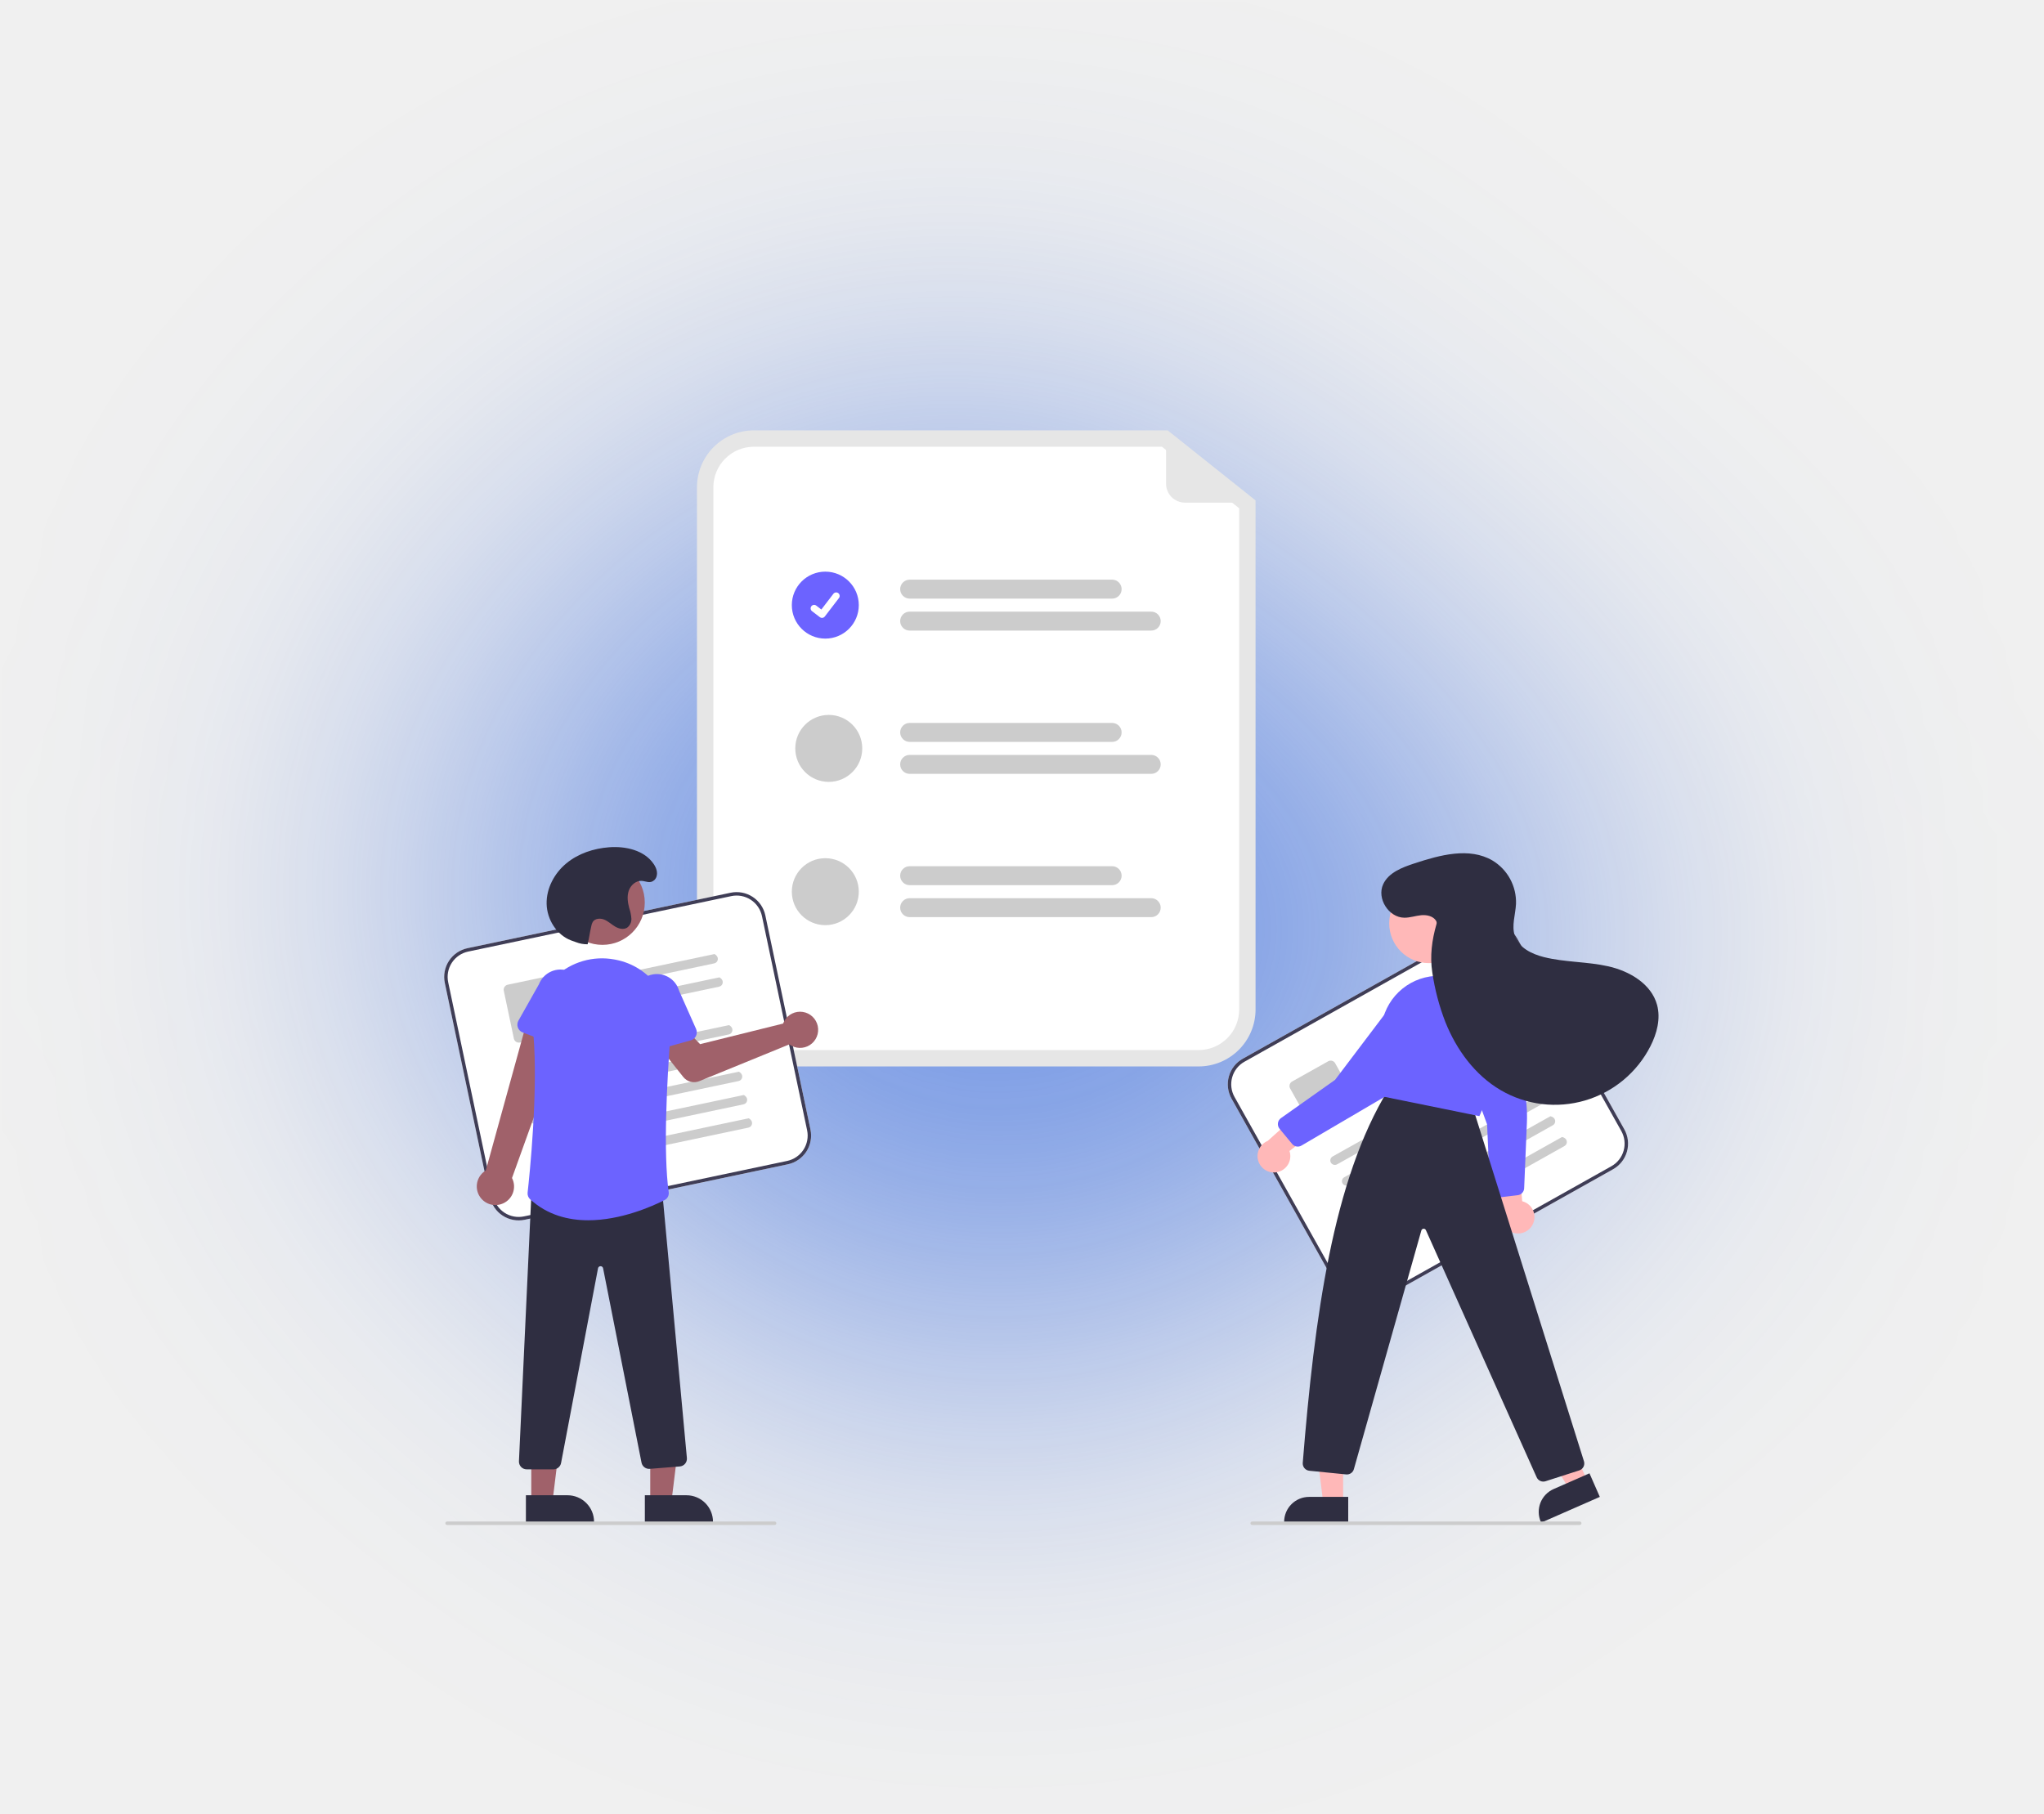
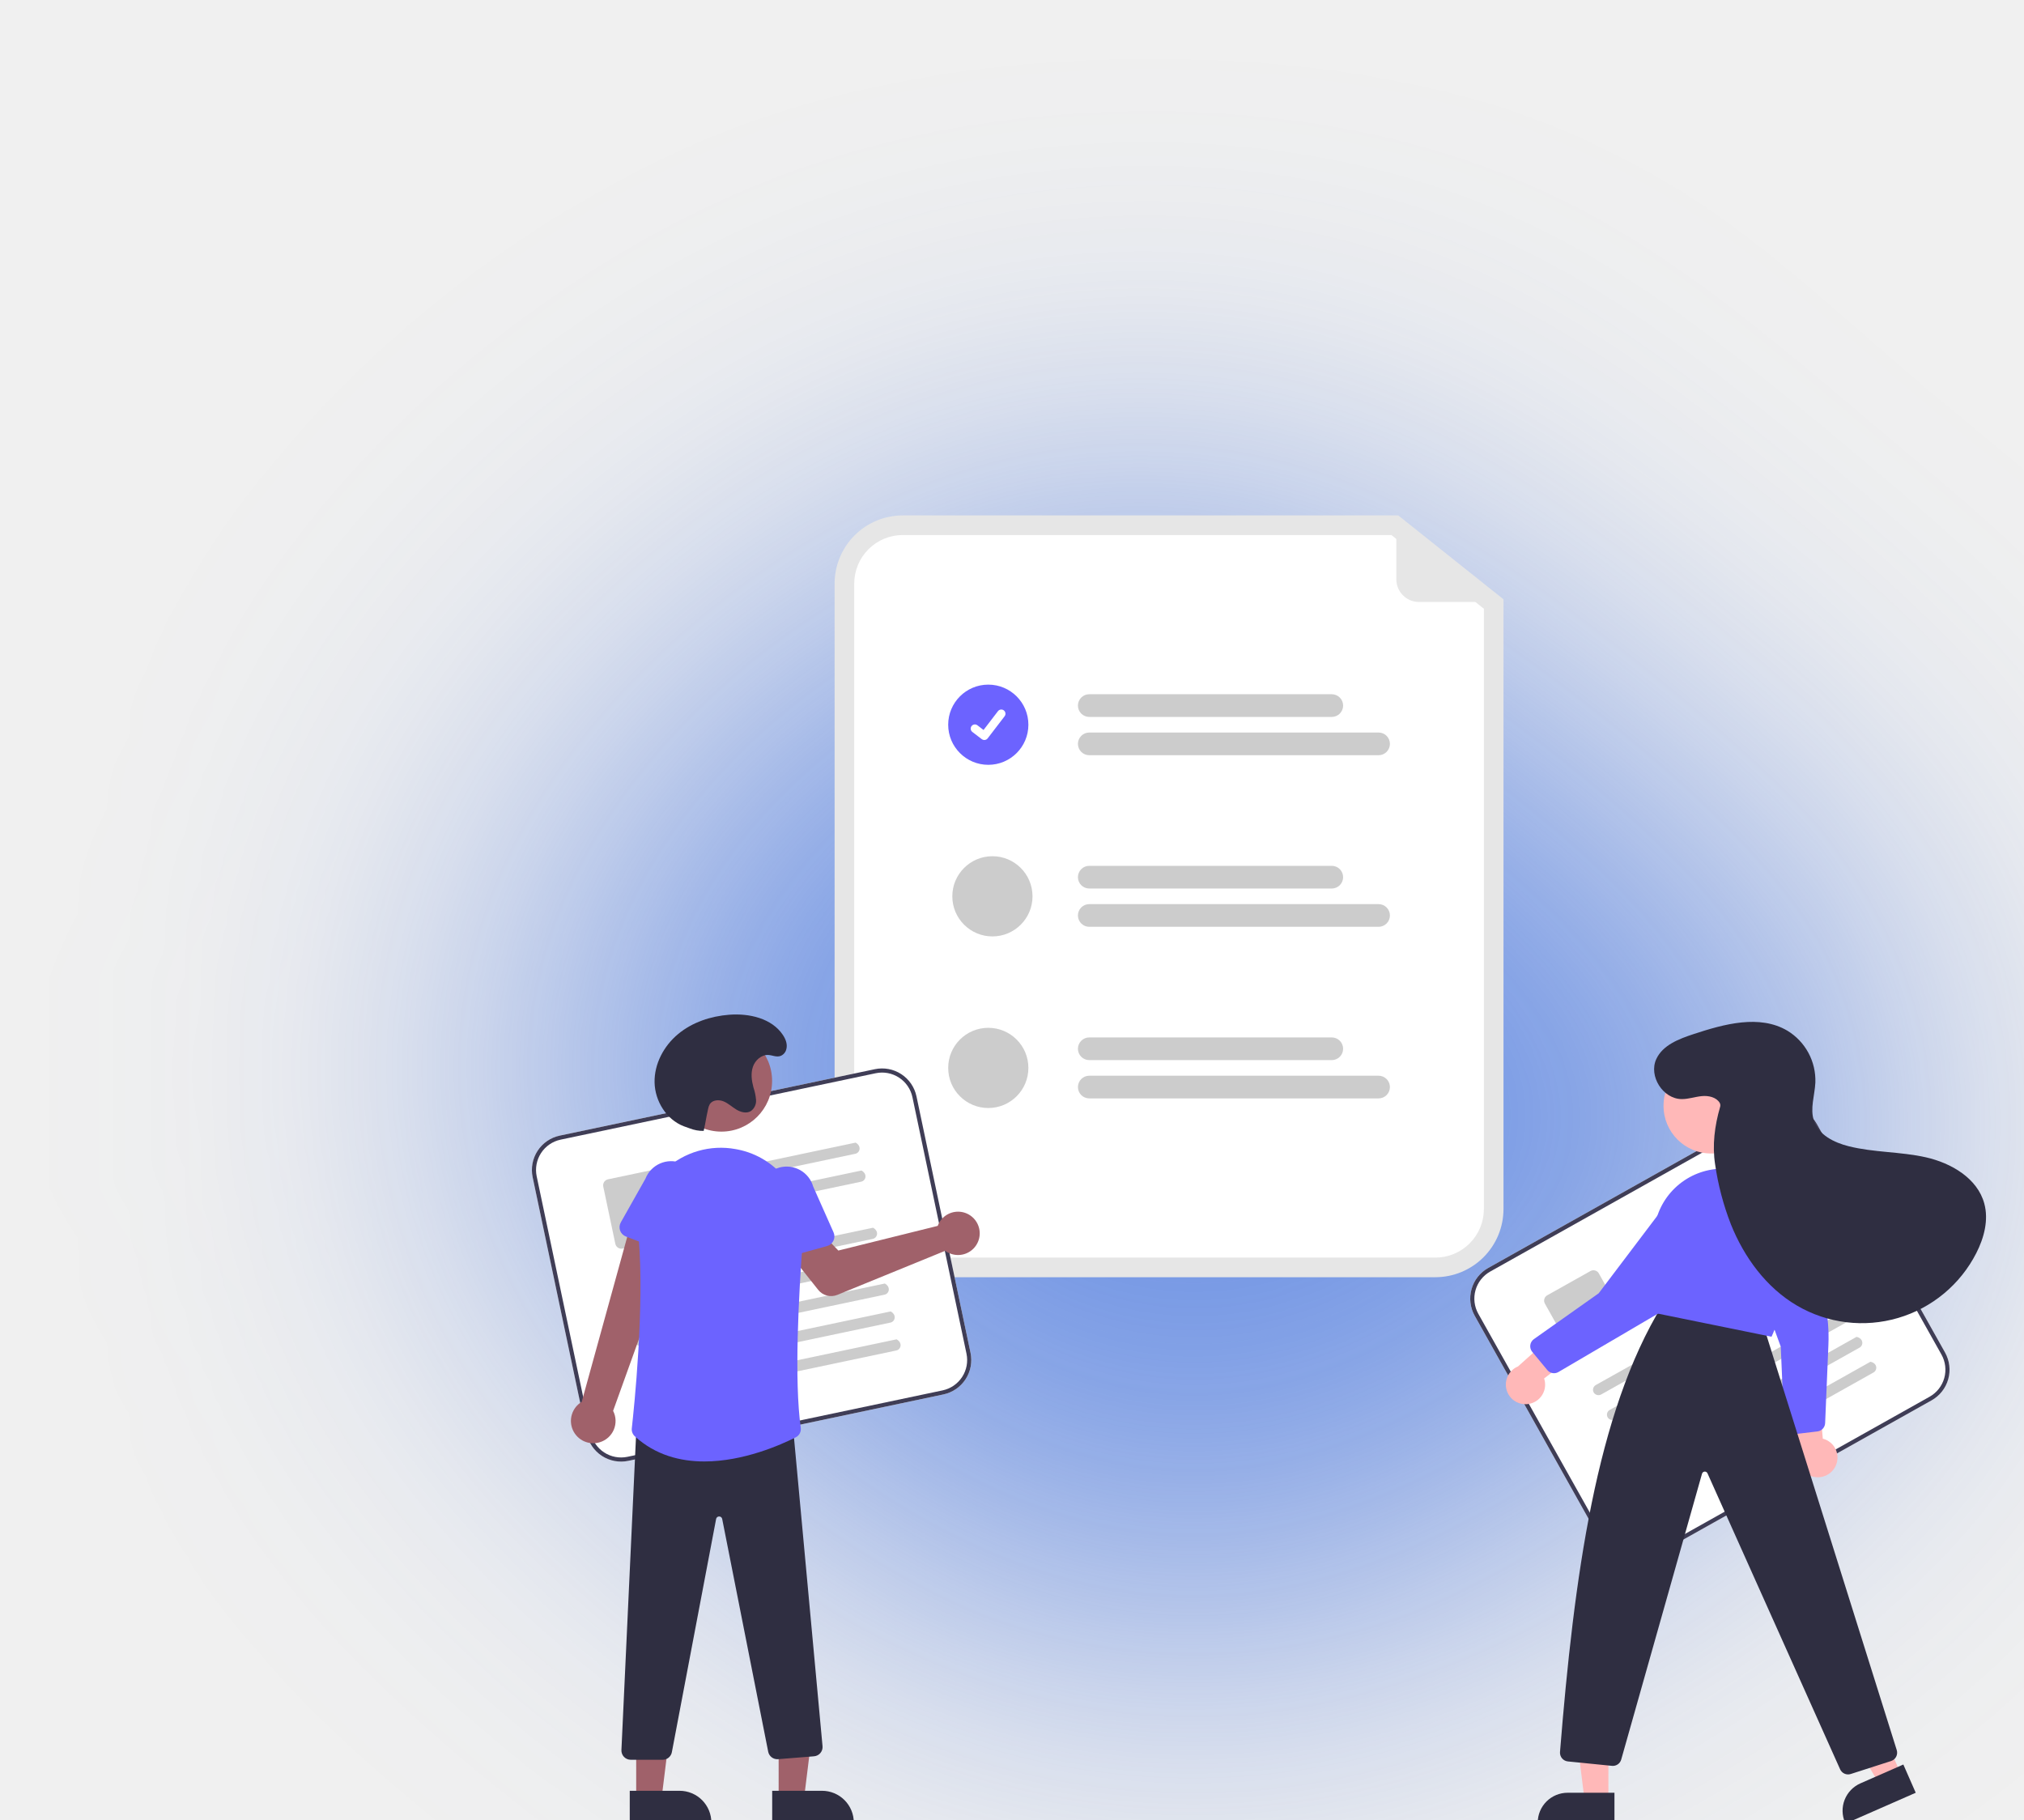
- <svg xmlns="http://www.w3.org/2000/svg" width="1040" height="923" viewBox="0 0 1040 923" fill="none">
-   <g filter="url(#filter0_f_659_94)">
+ <svg xmlns="http://www.w3.org/2000/svg" width="860" height="773" viewBox="0 0 860 773" fill="none">
+   <g filter="url(#filter0_f_239_371)">
    <path fill-rule="evenodd" clip-rule="evenodd" d="M506.71 226.396C584.538 231.526 623.322 298.002 677.629 342.272C730.349 385.249 814.591 417.283 814.227 477.083C813.864 536.817 732.047 570.435 675.997 610.607C624.201 647.729 576.694 697.622 506.71 697.48C436.812 697.339 387.755 648.875 338.291 609.922C288.768 570.922 233.178 532.054 226.843 477.083C220.052 418.142 255.028 362.102 304.617 317.684C357.949 269.912 426.289 221.095 506.71 226.396Z" fill="#205ADF" fill-opacity="0.61" />
    <path fill-rule="evenodd" clip-rule="evenodd" d="M506.71 226.396C584.538 231.526 623.322 298.002 677.629 342.272C730.349 385.249 814.591 417.283 814.227 477.083C813.864 536.817 732.047 570.435 675.997 610.607C624.201 647.729 576.694 697.622 506.71 697.48C436.812 697.339 387.755 648.875 338.291 609.922C288.768 570.922 233.178 532.054 226.843 477.083C220.052 418.142 255.028 362.102 304.617 317.684C357.949 269.912 426.289 221.095 506.71 226.396Z" stroke="black" stroke-width="1.123" />
  </g>
-   <g clip-path="url(#clip0_659_94)">
+   <g clip-path="url(#clip0_239_371)">
    <path d="M609.89 542.686H383.573C375.898 542.678 368.54 539.625 363.113 534.198C357.686 528.771 354.634 521.413 354.625 513.739V247.948C354.634 240.273 357.686 232.915 363.113 227.488C368.54 222.061 375.898 219.009 383.573 219H594.124L638.837 254.64V513.739C638.829 521.413 635.776 528.771 630.349 534.198C624.922 539.625 617.564 542.678 609.89 542.686Z" fill="#E6E6E6" />
    <path d="M383.575 227.333C378.11 227.34 372.87 229.513 369.005 233.378C365.141 237.243 362.967 242.482 362.961 247.948V513.739C362.967 519.204 365.141 524.444 369.005 528.308C372.87 532.173 378.11 534.347 383.575 534.353H609.892C615.358 534.347 620.597 532.173 624.462 528.308C628.326 524.444 630.5 519.204 630.506 513.739V258.654L591.211 227.333H383.575Z" fill="white" />
-     <path d="M565.871 304.618H462.832C462.199 304.618 461.572 304.494 460.988 304.251C460.403 304.009 459.871 303.654 459.424 303.206C458.976 302.759 458.621 302.227 458.379 301.642C458.136 301.058 458.012 300.431 458.012 299.798C458.012 299.165 458.136 298.538 458.379 297.953C458.621 297.368 458.976 296.837 459.424 296.389C459.871 295.941 460.403 295.586 460.988 295.344C461.572 295.102 462.199 294.977 462.832 294.977H565.871C566.504 294.977 567.131 295.102 567.716 295.344C568.301 295.586 568.832 295.941 569.28 296.389C569.728 296.837 570.083 297.368 570.325 297.953C570.567 298.538 570.692 299.165 570.692 299.798C570.692 300.431 570.567 301.058 570.325 301.642C570.083 302.227 569.728 302.759 569.28 303.206C568.832 303.654 568.301 304.009 567.716 304.251C567.131 304.494 566.504 304.618 565.871 304.618Z" fill="#CCCCCC" />
-     <path d="M585.756 320.888H462.832C461.554 320.888 460.328 320.38 459.424 319.476C458.52 318.572 458.012 317.345 458.012 316.067C458.012 314.789 458.52 313.562 459.424 312.658C460.328 311.754 461.554 311.246 462.832 311.246H585.756C587.035 311.246 588.261 311.754 589.165 312.658C590.069 313.562 590.577 314.789 590.577 316.067C590.577 317.345 590.069 318.572 589.165 319.476C588.261 320.38 587.035 320.888 585.756 320.888Z" fill="#CCCCCC" />
+     <path d="M565.871 304.618H462.832C462.199 304.618 461.572 304.494 460.988 304.251C460.403 304.009 459.871 303.654 459.424 303.206C458.976 302.759 458.621 302.227 458.379 301.643C458.136 301.058 458.012 300.431 458.012 299.798C458.012 299.165 458.136 298.538 458.379 297.953C458.621 297.368 458.976 296.837 459.424 296.389C459.871 295.942 460.403 295.586 460.988 295.344C461.572 295.102 462.199 294.977 462.832 294.977H565.871C566.504 294.977 567.131 295.102 567.716 295.344C568.301 295.586 568.832 295.942 569.28 296.389C569.728 296.837 570.083 297.368 570.325 297.953C570.567 298.538 570.692 299.165 570.692 299.798C570.692 300.431 570.567 301.058 570.325 301.643C570.083 302.227 569.728 302.759 569.28 303.206C568.832 303.654 568.301 304.009 567.716 304.251C567.131 304.494 566.504 304.618 565.871 304.618Z" fill="#CCCCCC" />
+     <path d="M585.756 320.887H462.832C461.554 320.887 460.328 320.38 459.424 319.476C458.52 318.571 458.012 317.345 458.012 316.067C458.012 314.788 458.52 313.562 459.424 312.658C460.328 311.754 461.554 311.246 462.832 311.246H585.756C587.035 311.246 588.261 311.754 589.165 312.658C590.069 313.562 590.577 314.788 590.577 316.067C590.577 317.345 590.069 318.571 589.165 319.476C588.261 320.38 587.035 320.887 585.756 320.887Z" fill="#CCCCCC" />
    <path d="M565.871 377.529H462.832C461.554 377.529 460.328 377.021 459.424 376.117C458.52 375.213 458.012 373.986 458.012 372.708C458.012 371.429 458.52 370.203 459.424 369.299C460.328 368.395 461.554 367.887 462.832 367.887H565.871C567.15 367.887 568.376 368.395 569.28 369.299C570.184 370.203 570.692 371.429 570.692 372.708C570.692 373.986 570.184 375.213 569.28 376.117C568.376 377.021 567.15 377.529 565.871 377.529Z" fill="#CCCCCC" />
    <path d="M585.756 393.798H462.832C461.554 393.798 460.328 393.29 459.424 392.386C458.52 391.482 458.012 390.256 458.012 388.978C458.012 387.699 458.52 386.473 459.424 385.569C460.328 384.665 461.554 384.157 462.832 384.157H585.756C587.035 384.157 588.261 384.665 589.165 385.569C590.069 386.473 590.577 387.699 590.577 388.978C590.577 390.256 590.069 391.482 589.165 392.386C588.261 393.29 587.035 393.798 585.756 393.798Z" fill="#CCCCCC" />
    <path d="M565.871 450.439H462.832C461.554 450.439 460.328 449.931 459.424 449.027C458.52 448.123 458.012 446.897 458.012 445.619C458.012 444.34 458.52 443.114 459.424 442.21C460.328 441.306 461.554 440.798 462.832 440.798H565.871C567.15 440.798 568.376 441.306 569.28 442.21C570.184 443.114 570.692 444.34 570.692 445.619C570.692 446.897 570.184 448.123 569.28 449.027C568.376 449.931 567.15 450.439 565.871 450.439Z" fill="#CCCCCC" />
    <path d="M585.756 466.708H462.832C461.554 466.708 460.328 466.201 459.424 465.297C458.52 464.393 458.012 463.166 458.012 461.888C458.012 460.609 458.52 459.383 459.424 458.479C460.328 457.575 461.554 457.067 462.832 457.067H585.756C587.035 457.067 588.261 457.575 589.165 458.479C590.069 459.383 590.577 460.609 590.577 461.888C590.577 463.166 590.069 464.393 589.165 465.297C588.261 466.201 587.035 466.708 585.756 466.708Z" fill="#CCCCCC" />
    <path d="M419.925 324.97C429.334 324.97 436.963 317.342 436.963 307.932C436.963 298.523 429.334 290.895 419.925 290.895C410.515 290.895 402.887 298.523 402.887 307.932C402.887 317.342 410.515 324.97 419.925 324.97Z" fill="#6C63FF" />
    <path d="M418.235 314.432C417.852 314.432 417.479 314.308 417.172 314.079L417.153 314.064L413.149 311.001C412.775 310.714 412.53 310.29 412.468 309.822C412.407 309.355 412.533 308.882 412.82 308.507C413.107 308.133 413.531 307.888 413.999 307.826C414.466 307.764 414.939 307.89 415.314 308.177L417.908 310.166L424.036 302.17C424.178 301.985 424.356 301.829 424.558 301.712C424.76 301.595 424.983 301.52 425.215 301.489C425.446 301.458 425.682 301.474 425.907 301.534C426.133 301.594 426.345 301.699 426.53 301.841L426.493 301.894L426.532 301.841C426.906 302.129 427.15 302.553 427.212 303.02C427.274 303.488 427.147 303.961 426.861 304.335L419.652 313.736C419.485 313.952 419.271 314.128 419.025 314.248C418.78 314.368 418.51 314.431 418.237 314.43L418.235 314.432Z" fill="white" />
    <path d="M421.679 397.881C431.088 397.881 438.717 390.252 438.717 380.843C438.717 371.433 431.088 363.805 421.679 363.805C412.269 363.805 404.641 371.433 404.641 380.843C404.641 390.252 412.269 397.881 421.679 397.881Z" fill="#CCCCCC" />
    <path d="M419.925 470.791C429.334 470.791 436.963 463.163 436.963 453.753C436.963 444.343 429.334 436.715 419.925 436.715C410.515 436.715 402.887 444.343 402.887 453.753C402.887 463.163 410.515 470.791 419.925 470.791Z" fill="#CCCCCC" />
    <path d="M637.967 255.786H602.942C600.385 255.786 597.933 254.77 596.125 252.962C594.317 251.154 593.301 248.702 593.301 246.145V220.275C593.301 220.162 593.333 220.051 593.393 219.955C593.453 219.859 593.539 219.782 593.641 219.733C593.743 219.684 593.857 219.664 593.969 219.676C594.082 219.689 594.189 219.733 594.278 219.803L638.342 254.711C638.44 254.789 638.511 254.895 638.546 255.015C638.581 255.135 638.578 255.263 638.537 255.381C638.495 255.5 638.419 255.602 638.317 255.675C638.215 255.747 638.093 255.786 637.967 255.786Z" fill="#E6E6E6" />
-     <path d="M400.867 592.487L266.966 620.711C263.097 621.522 259.063 620.765 255.751 618.606C252.439 616.447 250.118 613.062 249.299 609.194L226.321 500.185C225.51 496.316 226.267 492.283 228.426 488.971C230.585 485.658 233.97 483.338 237.838 482.518L371.738 454.294C375.608 453.483 379.641 454.24 382.953 456.399C386.265 458.558 388.586 461.942 389.406 465.81L412.383 574.819C413.194 578.689 412.437 582.722 410.278 586.034C408.119 589.346 404.735 591.667 400.867 592.487Z" fill="white" />
-     <path d="M400.867 592.487L266.966 620.711C263.097 621.522 259.063 620.765 255.751 618.606C252.439 616.447 250.118 613.062 249.299 609.194L226.321 500.185C225.51 496.316 226.267 492.283 228.426 488.971C230.585 485.658 233.97 483.338 237.838 482.518L371.738 454.294C375.608 453.483 379.641 454.24 382.953 456.399C386.265 458.558 388.586 461.942 389.406 465.81L412.383 574.819C413.194 578.689 412.437 582.722 410.278 586.034C408.119 589.346 404.735 591.667 400.867 592.487ZM238.199 484.235C234.787 484.958 231.8 487.006 229.895 489.928C227.99 492.851 227.323 496.409 228.038 499.824L251.015 608.833C251.739 612.245 253.786 615.232 256.709 617.137C259.631 619.042 263.19 619.709 266.604 618.994L400.505 590.77C403.918 590.047 406.904 587.999 408.809 585.077C410.714 582.154 411.382 578.595 410.666 575.181L387.689 466.172C386.966 462.759 384.918 459.773 381.996 457.868C379.073 455.963 375.514 455.295 372.1 456.011L238.199 484.235Z" fill="#3F3D56" />
+     <path d="M400.867 592.487L266.966 620.71C263.097 621.522 259.063 620.765 255.751 618.606C252.439 616.447 250.118 613.062 249.299 609.194L226.321 500.185C225.51 496.316 226.267 492.283 228.426 488.971C230.585 485.658 233.97 483.338 237.838 482.518L371.738 454.294C375.608 453.483 379.641 454.24 382.953 456.399C386.265 458.558 388.586 461.942 389.406 465.81L412.383 574.819C413.194 578.689 412.437 582.722 410.278 586.034C408.119 589.346 404.735 591.667 400.867 592.487Z" fill="white" />
+     <path d="M400.867 592.487L266.966 620.71C263.097 621.522 259.063 620.765 255.751 618.606C252.439 616.447 250.118 613.062 249.299 609.194L226.321 500.185C225.51 496.316 226.267 492.283 228.426 488.971C230.585 485.658 233.97 483.338 237.838 482.518L371.738 454.294C375.608 453.483 379.641 454.24 382.953 456.399C386.265 458.558 388.586 461.942 389.406 465.81L412.383 574.819C413.194 578.689 412.437 582.722 410.278 586.034C408.119 589.346 404.735 591.667 400.867 592.487ZM238.199 484.235C234.787 484.958 231.8 487.006 229.895 489.928C227.99 492.851 227.323 496.409 228.038 499.824L251.015 608.833C251.739 612.245 253.786 615.232 256.709 617.137C259.631 619.042 263.19 619.709 266.604 618.994L400.505 590.77C403.918 590.047 406.904 587.999 408.809 585.077C410.714 582.154 411.382 578.595 410.666 575.181L387.689 466.172C386.966 462.759 384.918 459.773 381.996 457.868C379.073 455.963 375.514 455.295 372.1 456.011L238.199 484.235Z" fill="#3F3D56" />
    <path d="M363.419 490.238L295.841 504.482C295.25 504.619 294.628 504.527 294.102 504.224C293.576 503.92 293.185 503.429 293.008 502.848C292.927 502.545 292.909 502.229 292.954 501.919C292.999 501.609 293.107 501.311 293.271 501.044C293.435 500.777 293.652 500.546 293.908 500.365C294.164 500.185 294.455 500.058 294.761 499.993L363.551 485.494C366.237 487.007 365.389 489.823 363.419 490.238Z" fill="#CCCCCC" />
    <path d="M365.919 502.091L298.341 516.335C297.75 516.472 297.128 516.38 296.602 516.077C296.076 515.773 295.685 515.282 295.508 514.701C295.427 514.398 295.409 514.082 295.454 513.772C295.499 513.462 295.607 513.164 295.771 512.897C295.935 512.63 296.152 512.399 296.408 512.218C296.664 512.038 296.955 511.911 297.261 511.846L366.051 497.347C368.737 498.86 367.889 501.676 365.919 502.091Z" fill="#CCCCCC" />
    <path d="M285.158 526.164L264.534 530.511C263.86 530.652 263.158 530.52 262.582 530.145C262.005 529.769 261.601 529.18 261.459 528.506L256.329 504.168C256.188 503.495 256.319 502.793 256.695 502.216C257.071 501.64 257.66 501.236 258.333 501.093L278.957 496.746C279.631 496.605 280.333 496.737 280.909 497.112C281.486 497.488 281.89 498.077 282.033 498.75L287.163 523.089C287.304 523.762 287.172 524.464 286.796 525.041C286.421 525.617 285.831 526.021 285.158 526.164Z" fill="#CCCCCC" />
    <path d="M370.837 526.403L267.7 548.142C267.109 548.279 266.487 548.187 265.962 547.883C265.436 547.58 265.045 547.088 264.868 546.508C264.786 546.205 264.768 545.889 264.813 545.579C264.858 545.268 264.966 544.971 265.13 544.704C265.294 544.436 265.511 544.206 265.767 544.025C266.024 543.844 266.314 543.718 266.621 543.653L370.97 521.658C373.656 523.172 372.807 525.987 370.837 526.403Z" fill="#CCCCCC" />
    <path d="M373.337 538.26L270.2 560C269.609 560.137 268.987 560.044 268.462 559.741C267.936 559.438 267.545 558.946 267.368 558.365C267.286 558.063 267.268 557.746 267.313 557.436C267.358 557.126 267.466 556.828 267.63 556.561C267.794 556.294 268.011 556.063 268.267 555.883C268.524 555.702 268.814 555.576 269.121 555.511L373.47 533.516C376.156 535.03 375.307 537.845 373.337 538.26Z" fill="#CCCCCC" />
    <path d="M375.833 550.109L272.696 571.849C272.105 571.986 271.484 571.893 270.958 571.59C270.432 571.287 270.041 570.795 269.864 570.214C269.783 569.911 269.764 569.595 269.809 569.285C269.854 568.975 269.962 568.677 270.126 568.41C270.29 568.143 270.507 567.912 270.763 567.732C271.02 567.551 271.31 567.424 271.617 567.36L375.966 545.365C378.652 546.878 377.803 549.694 375.833 550.109Z" fill="#CCCCCC" />
    <path d="M378.337 561.966L275.2 583.705C274.609 583.842 273.987 583.75 273.462 583.446C272.936 583.143 272.545 582.651 272.368 582.071C272.286 581.768 272.268 581.452 272.313 581.142C272.358 580.831 272.466 580.534 272.63 580.266C272.794 579.999 273.011 579.769 273.267 579.588C273.524 579.407 273.814 579.281 274.121 579.216L378.47 557.221C381.156 558.735 380.307 561.55 378.337 561.966Z" fill="#CCCCCC" />
    <path d="M380.833 573.816L277.696 595.556C277.105 595.693 276.484 595.6 275.958 595.297C275.432 594.994 275.041 594.502 274.864 593.921C274.783 593.619 274.764 593.302 274.809 592.992C274.854 592.682 274.962 592.384 275.126 592.117C275.29 591.85 275.507 591.619 275.763 591.439C276.02 591.258 276.31 591.132 276.617 591.067L380.966 569.072C383.652 570.585 382.803 573.401 380.833 573.816Z" fill="#CCCCCC" />
    <path d="M399.041 519.547C398.807 519.972 398.606 520.415 398.441 520.871L356.219 531.349L348.874 523.75L335.957 533.336L347.653 548.052C348.598 549.241 349.903 550.091 351.372 550.475C352.841 550.859 354.395 550.756 355.801 550.182L401.617 531.461C403.123 532.569 404.93 533.193 406.799 533.249C408.668 533.305 410.51 532.791 412.08 531.774C413.649 530.758 414.872 529.288 415.586 527.56C416.3 525.831 416.471 523.927 416.075 522.099C415.68 520.272 414.738 518.607 413.374 517.328C412.01 516.049 410.289 515.216 408.44 514.939C406.591 514.661 404.701 514.954 403.022 515.777C401.343 516.6 399.954 517.915 399.041 519.547Z" fill="#A0616A" />
    <path d="M254.915 612.786C256.231 612.379 257.442 611.689 258.463 610.764C259.484 609.839 260.289 608.701 260.822 607.431C261.356 606.161 261.604 604.789 261.55 603.412C261.496 602.036 261.141 600.688 260.51 599.463L289.566 518.702L269.387 515.126L247.171 595.636C245.184 596.833 243.706 598.717 243.015 600.932C242.325 603.146 242.471 605.537 243.425 607.651C244.38 609.765 246.077 611.455 248.194 612.401C250.312 613.348 252.703 613.485 254.915 612.786Z" fill="#A0616A" />
    <path d="M285.877 533.038L265.953 525.392C265.387 525.174 264.873 524.837 264.448 524.403C264.024 523.969 263.697 523.449 263.492 522.878C263.286 522.307 263.206 521.698 263.257 521.093C263.308 520.488 263.489 519.901 263.787 519.372L274.239 500.84C275.369 497.947 277.6 495.619 280.443 494.368C283.286 493.116 286.51 493.044 289.406 494.165C292.303 495.287 294.637 497.511 295.897 500.351C297.156 503.19 297.238 506.413 296.125 509.314L291.515 530.013C291.383 530.606 291.124 531.163 290.757 531.647C290.39 532.131 289.924 532.53 289.388 532.817C288.853 533.104 288.263 533.272 287.657 533.31C287.051 533.349 286.444 533.256 285.877 533.038Z" fill="#6C63FF" />
    <path d="M330.849 764.412L341.604 764.412L346.72 722.931L330.848 722.932L330.849 764.412Z" fill="#A0616A" />
    <path d="M328.105 760.901L349.284 760.9H349.285C351.058 760.9 352.813 761.249 354.45 761.928C356.088 762.606 357.576 763.6 358.829 764.853C360.082 766.107 361.077 767.595 361.755 769.232C362.433 770.87 362.782 772.625 362.782 774.397V774.836L328.106 774.837L328.105 760.901Z" fill="#2F2E41" />
    <path d="M270.318 764.412L281.073 764.412L286.188 722.931L270.316 722.932L270.318 764.412Z" fill="#A0616A" />
    <path d="M267.582 760.901L288.761 760.9H288.762C290.534 760.9 292.289 761.249 293.927 761.928C295.564 762.606 297.052 763.6 298.306 764.853C299.559 766.107 300.553 767.595 301.231 769.232C301.91 770.87 302.259 772.625 302.259 774.397V774.836L267.583 774.837L267.582 760.901Z" fill="#2F2E41" />
    <path d="M281.596 747.716H267.986C267.452 747.716 266.924 747.608 266.433 747.397C265.942 747.187 265.498 746.879 265.13 746.493C264.761 746.106 264.475 745.649 264.288 745.148C264.101 744.648 264.018 744.115 264.044 743.581L270.508 604.693L270.915 604.682L336.634 602.968L349.494 741.937C349.544 742.457 349.489 742.983 349.334 743.483C349.178 743.982 348.925 744.446 348.588 744.847C348.252 745.248 347.839 745.578 347.374 745.818C346.909 746.058 346.401 746.203 345.88 746.245L330.593 747.467C329.633 747.543 328.678 747.266 327.908 746.687C327.138 746.109 326.605 745.268 326.412 744.325L306.859 645.398C306.805 645.097 306.646 644.826 306.409 644.633C306.173 644.44 305.875 644.338 305.57 644.346H305.565C305.258 644.339 304.96 644.442 304.724 644.637C304.488 644.832 304.33 645.106 304.278 645.408L285.469 744.531C285.291 745.428 284.808 746.235 284.101 746.816C283.395 747.396 282.51 747.715 281.596 747.716Z" fill="#2F2E41" />
    <path d="M306.521 480.822C318.42 480.822 328.066 471.176 328.066 459.277C328.066 447.378 318.42 437.732 306.521 437.732C294.623 437.732 284.977 447.378 284.977 459.277C284.977 471.176 294.623 480.822 306.521 480.822Z" fill="#A0616A" />
    <path d="M299.301 620.969C289.032 620.969 278.484 618.27 269.741 610.289C269.275 609.867 268.916 609.342 268.692 608.755C268.468 608.168 268.386 607.537 268.452 606.912C269.388 598.503 273.927 555.086 271.371 526.084C270.872 520.667 271.639 515.208 273.611 510.138C275.583 505.068 278.707 500.525 282.735 496.869C286.693 493.221 291.445 490.543 296.615 489.046C301.785 487.549 307.232 487.274 312.527 488.243C312.795 488.291 313.064 488.341 313.332 488.393C330.581 491.731 342.566 507.695 341.209 525.526C339.231 551.543 337.457 586.736 340.242 606.638C340.358 607.452 340.215 608.282 339.836 609.012C339.456 609.741 338.857 610.333 338.124 610.705C331.786 613.908 315.908 620.969 299.301 620.969Z" fill="#6C63FF" />
    <path d="M327.417 534.588C326.911 534.252 326.484 533.811 326.165 533.294C325.846 532.778 325.642 532.198 325.567 531.596L322.942 510.552C322.108 507.559 322.496 504.358 324.019 501.651C325.542 498.943 328.077 496.95 331.067 496.109C334.058 495.267 337.26 495.646 339.971 497.161C342.683 498.677 344.683 501.206 345.533 504.194L354.179 523.634C354.426 524.189 354.55 524.79 354.543 525.397C354.537 526.004 354.399 526.603 354.14 527.152C353.881 527.701 353.507 528.188 353.043 528.58C352.579 528.971 352.036 529.258 351.451 529.421L330.892 535.142C330.307 535.305 329.694 535.34 329.094 535.245C328.494 535.149 327.922 534.925 327.417 534.588Z" fill="#6C63FF" />
    <path d="M299.003 480.517C296.964 480.555 294.937 480.188 293.041 479.438C292.206 479.117 291.34 478.853 290.507 478.531C283.15 475.688 278.304 467.854 278.13 459.969C277.957 452.084 282.04 444.431 288.103 439.388C294.167 434.344 302.02 431.755 309.884 431.156C318.355 430.511 327.893 432.659 332.627 439.714C333.886 441.591 334.768 443.87 334.021 446.137C333.797 446.821 333.398 447.434 332.863 447.916C330.749 449.797 328.642 448.382 326.487 448.257C323.525 448.086 320.865 450.483 319.908 453.292C318.952 456.1 319.373 459.192 320.145 462.057C320.733 463.781 321.104 465.571 321.249 467.387C321.311 468.297 321.14 469.208 320.751 470.034C320.363 470.86 319.77 471.573 319.029 472.105C317.178 473.224 314.747 472.576 312.895 471.459C311.044 470.342 309.443 468.789 307.443 467.967C305.443 467.145 302.755 467.328 301.591 469.15C301.221 469.813 300.97 470.536 300.851 471.286C299.807 476.042 300.047 475.762 299.003 480.517Z" fill="#2F2E41" />
-     <path d="M394.135 776.021H227.467C227.234 776.021 227.011 775.929 226.847 775.764C226.682 775.6 226.59 775.376 226.59 775.144C226.59 774.911 226.682 774.688 226.847 774.524C227.011 774.359 227.234 774.267 227.467 774.267H394.135C394.367 774.267 394.591 774.359 394.755 774.524C394.92 774.688 395.012 774.911 395.012 775.144C395.012 775.376 394.92 775.6 394.755 775.764C394.591 775.929 394.367 776.021 394.135 776.021Z" fill="#CCCCCC" />
    <path d="M820.751 594.993L701.401 661.939C697.951 663.869 693.876 664.352 690.07 663.281C686.264 662.21 683.038 659.674 681.1 656.228L626.6 559.065C624.669 555.615 624.186 551.54 625.257 547.734C626.328 543.928 628.864 540.702 632.31 538.764L751.66 471.818C755.11 469.888 759.185 469.405 762.991 470.476C766.797 471.546 770.023 474.083 771.961 477.529L826.462 574.692C828.392 578.142 828.875 582.217 827.804 586.023C826.733 589.829 824.197 593.055 820.751 594.993Z" fill="white" />
    <path d="M820.751 594.993L701.401 661.939C697.951 663.869 693.876 664.352 690.07 663.281C686.264 662.21 683.038 659.674 681.1 656.228L626.6 559.065C624.669 555.615 624.186 551.54 625.257 547.734C626.328 543.928 628.864 540.702 632.31 538.764L751.66 471.818C755.11 469.888 759.185 469.405 762.991 470.476C766.797 471.546 770.023 474.083 771.961 477.529L826.462 574.692C828.392 578.142 828.875 582.217 827.804 586.023C826.733 589.829 824.197 593.055 820.751 594.993ZM633.169 540.294C630.128 542.004 627.89 544.85 626.945 548.208C626 551.567 626.426 555.162 628.13 558.207L682.63 655.37C684.34 658.41 687.187 660.648 690.545 661.593C693.903 662.538 697.499 662.112 700.543 660.408L819.893 593.463C822.933 591.753 825.171 588.907 826.116 585.548C827.061 582.19 826.635 578.594 824.931 575.55L770.431 478.387C768.721 475.347 765.875 473.109 762.516 472.164C759.158 471.219 755.562 471.645 752.518 473.348L633.169 540.294Z" fill="#3F3D56" />
-     <path d="M754.464 508.605L694.23 542.392C693.707 542.699 693.086 542.797 692.493 542.665C691.901 542.532 691.381 542.18 691.038 541.679C690.87 541.414 690.758 541.118 690.709 540.808C690.659 540.499 690.673 540.182 690.75 539.878C690.827 539.574 690.965 539.289 691.155 539.04C691.346 538.791 691.585 538.584 691.858 538.431L753.173 504.038C756.189 504.68 756.22 507.62 754.464 508.605Z" fill="#CCCCCC" />
+     <path d="M754.464 508.605L694.23 542.392C693.707 542.699 693.086 542.797 692.493 542.665C691.901 542.532 691.381 542.18 691.038 541.679C690.87 541.414 690.758 541.118 690.709 540.808C690.659 540.499 690.673 540.182 690.75 539.878C690.827 539.574 690.965 539.289 691.155 539.04C691.346 538.791 691.585 538.584 691.858 538.431L753.173 504.038C756.188 504.68 756.22 507.62 754.464 508.605Z" fill="#CCCCCC" />
    <path d="M760.39 519.171L700.156 552.958C699.632 553.265 699.012 553.363 698.419 553.23C697.827 553.098 697.307 552.746 696.964 552.245C696.796 551.98 696.684 551.684 696.634 551.374C696.585 551.065 696.599 550.748 696.676 550.444C696.752 550.14 696.89 549.855 697.081 549.606C697.271 549.357 697.511 549.15 697.784 548.997L759.099 514.604C762.114 515.246 762.146 518.186 760.39 519.171Z" fill="#CCCCCC" />
    <path d="M690.509 566.277L672.127 576.588C671.526 576.924 670.817 577.008 670.154 576.822C669.492 576.635 668.93 576.194 668.593 575.594L656.425 553.901C656.089 553.3 656.004 552.591 656.191 551.928C656.377 551.266 656.819 550.704 657.419 550.367L675.802 540.056C676.402 539.72 677.111 539.636 677.774 539.822C678.436 540.009 678.998 540.45 679.335 541.05L691.503 562.743C691.839 563.344 691.924 564.053 691.737 564.715C691.551 565.378 691.109 565.939 690.509 566.277Z" fill="#CCCCCC" />
    <path d="M772.346 540.902L680.417 592.466C679.894 592.774 679.273 592.872 678.681 592.739C678.088 592.607 677.568 592.254 677.226 591.753C677.058 591.489 676.946 591.192 676.896 590.883C676.847 590.573 676.861 590.257 676.937 589.953C677.014 589.649 677.152 589.364 677.343 589.115C677.533 588.866 677.772 588.659 678.046 588.505L771.055 536.334C774.071 536.976 774.102 539.917 772.346 540.902Z" fill="#CCCCCC" />
    <path d="M778.275 551.47L686.347 603.035C685.824 603.342 685.203 603.44 684.611 603.308C684.018 603.175 683.498 602.823 683.155 602.322C682.988 602.057 682.875 601.761 682.826 601.451C682.776 601.142 682.79 600.825 682.867 600.521C682.944 600.217 683.082 599.932 683.272 599.683C683.463 599.435 683.702 599.227 683.976 599.074L776.985 546.903C780.001 547.545 780.032 550.485 778.275 551.47Z" fill="#CCCCCC" />
    <path d="M784.201 562.032L692.273 613.597C691.75 613.905 691.129 614.002 690.536 613.87C689.944 613.737 689.424 613.385 689.081 612.884C688.913 612.619 688.801 612.323 688.752 612.013C688.702 611.704 688.716 611.387 688.793 611.083C688.87 610.779 689.007 610.494 689.198 610.245C689.389 609.997 689.628 609.789 689.901 609.636L782.911 557.465C785.926 558.107 785.958 561.047 784.201 562.032Z" fill="#CCCCCC" />
-     <path d="M790.127 572.6L698.199 624.165C697.675 624.472 697.055 624.57 696.462 624.437C695.87 624.305 695.35 623.953 695.007 623.451C694.839 623.187 694.727 622.891 694.677 622.581C694.628 622.271 694.642 621.955 694.719 621.651C694.795 621.347 694.933 621.062 695.124 620.813C695.314 620.564 695.554 620.357 695.827 620.204L788.837 568.033C791.852 568.675 791.883 571.615 790.127 572.6Z" fill="#CCCCCC" />
-     <path d="M796.053 583.162L704.124 634.727C703.601 635.035 702.98 635.132 702.388 635C701.795 634.867 701.275 634.515 700.933 634.014C700.765 633.749 700.653 633.453 700.603 633.143C700.554 632.834 700.568 632.517 700.644 632.213C700.721 631.909 700.859 631.624 701.05 631.375C701.24 631.127 701.479 630.919 701.753 630.766L794.762 578.595C797.778 579.237 797.809 582.177 796.053 583.162Z" fill="#CCCCCC" />
+     <path d="M790.127 572.6L698.199 624.164C697.675 624.472 697.055 624.57 696.462 624.437C695.87 624.305 695.35 623.953 695.007 623.451C694.839 623.187 694.727 622.89 694.677 622.581C694.628 622.271 694.642 621.955 694.719 621.651C694.795 621.347 694.933 621.062 695.124 620.813C695.314 620.564 695.554 620.357 695.827 620.203L788.837 568.032C791.852 568.674 791.883 571.615 790.127 572.6Z" fill="#CCCCCC" />
+     <path d="M796.053 583.162L704.124 634.727C703.601 635.034 702.98 635.132 702.388 635C701.795 634.867 701.275 634.515 700.933 634.014C700.765 633.749 700.653 633.453 700.603 633.143C700.554 632.834 700.568 632.517 700.644 632.213C700.721 631.909 700.859 631.624 701.05 631.375C701.24 631.126 701.479 630.919 701.753 630.766L794.762 578.595C797.778 579.237 797.809 582.177 796.053 583.162Z" fill="#CCCCCC" />
    <path d="M780.017 622.744C780.517 621.64 780.769 620.439 780.756 619.227C780.742 618.015 780.463 616.82 779.938 615.727C779.413 614.635 778.654 613.67 777.716 612.903C776.778 612.135 775.683 611.582 774.508 611.283L772.008 581.919L759.984 591.404L764.202 617.834C763.831 619.842 764.209 621.915 765.264 623.662C766.319 625.409 767.979 626.708 769.929 627.314C771.878 627.919 773.982 627.788 775.841 626.946C777.7 626.103 779.186 624.608 780.017 622.744Z" fill="#FFB8B8" />
    <path d="M772.234 608.209L762.249 609.4C761.741 609.46 761.227 609.415 760.738 609.268C760.249 609.12 759.795 608.873 759.406 608.542C759.017 608.211 758.7 607.804 758.476 607.345C758.251 606.886 758.124 606.385 758.102 605.875L756.645 572.189L737.718 520.481C736.959 518.877 736.613 517.108 736.712 515.336C736.81 513.564 737.349 511.845 738.28 510.334C738.744 509.604 739.275 508.919 739.866 508.288C741.031 507.033 742.482 506.079 744.095 505.506C745.709 504.934 747.436 504.759 749.131 504.998C750.878 505.23 752.544 505.876 753.99 506.881C755.437 507.887 756.623 509.223 757.45 510.778L769.794 536.644C774.957 547.463 777.394 559.38 776.894 571.357L775.502 604.68C775.466 605.552 775.123 606.383 774.534 607.028C773.945 607.672 773.148 608.088 772.283 608.202L772.234 608.209Z" fill="#6C63FF" />
    <path d="M807.696 753.796L798.438 757.86L778.359 724.085L792.023 718.087L807.696 753.796Z" fill="#FFB8B8" />
    <path d="M813.997 761.734L784.146 774.837L783.98 774.459C783.311 772.934 782.948 771.291 782.913 769.625C782.878 767.959 783.172 766.302 783.777 764.75C784.382 763.197 785.287 761.779 786.441 760.577C787.594 759.374 788.973 758.41 790.499 757.74L808.731 749.737L813.997 761.734Z" fill="#2F2E41" />
    <path d="M683.409 765.036H673.298L668.488 726.038L683.41 726.039L683.409 765.036Z" fill="#FFB8B8" />
    <path d="M685.983 774.837L653.383 774.835V774.423C653.383 772.757 653.711 771.107 654.349 769.567C654.986 768.028 655.921 766.629 657.099 765.451C658.278 764.272 659.676 763.338 661.216 762.7C662.755 762.063 664.405 761.734 666.072 761.734L685.984 761.735L685.983 774.837Z" fill="#2F2E41" />
    <path d="M781.839 751.704L725.517 626.017C725.415 625.781 725.243 625.583 725.024 625.45C724.805 625.316 724.549 625.254 724.293 625.272C724.038 625.291 723.794 625.388 723.595 625.551C723.397 625.714 723.254 625.934 723.187 626.182L688.871 747.581C688.644 748.43 688.122 749.171 687.397 749.67C686.673 750.169 685.795 750.392 684.92 750.3L666.178 748.426C665.213 748.325 664.325 747.851 663.703 747.106C663.081 746.36 662.773 745.402 662.847 744.433C668.808 670.289 678.205 600.312 706.357 554.503L706.507 554.259L749.089 562.609L805.939 743.639C806.22 744.572 806.124 745.577 805.673 746.44C805.222 747.303 804.451 747.955 803.525 748.257L786.382 753.768C785.504 754.053 784.551 754 783.71 753.618C782.869 753.236 782.202 752.553 781.839 751.704Z" fill="#2F2E41" />
    <path d="M727.091 490.119C738.278 490.119 747.346 481.05 747.346 469.864C747.346 458.677 738.278 449.609 727.091 449.609C715.904 449.609 706.836 458.677 706.836 469.864C706.836 481.05 715.904 490.119 727.091 490.119Z" fill="#FFB8B8" />
-     <path d="M703.744 558.01L703.486 557.957L703.425 557.701C700.696 546.178 700.631 533.604 703.231 520.327C704.55 513.542 708.222 507.439 713.598 503.095C718.975 498.75 725.713 496.442 732.624 496.577C740.123 496.73 747.281 499.742 752.632 504.997C757.984 510.253 761.125 517.355 761.412 524.85C762.281 547.685 752.949 567.482 752.854 567.68L752.715 567.97L703.744 558.01Z" fill="#6C63FF" />
+     <path d="M703.744 558.01L703.486 557.957L703.425 557.701C700.696 546.178 700.631 533.604 703.231 520.327C704.55 513.542 708.222 507.439 713.599 503.095C718.975 498.75 725.713 496.442 732.624 496.577C740.123 496.73 747.281 499.742 752.632 504.997C757.984 510.253 761.125 517.355 761.412 524.85C762.281 547.685 752.949 567.482 752.854 567.68L752.715 567.97L703.744 558.01Z" fill="#6C63FF" />
    <path d="M649.446 596.543C650.646 596.366 651.791 595.928 652.803 595.26C653.815 594.592 654.668 593.71 655.302 592.677C655.936 591.644 656.336 590.484 656.473 589.279C656.61 588.075 656.482 586.855 656.097 585.705L679.427 567.7L664.942 562.73L645.008 580.59C643.12 581.365 641.581 582.806 640.684 584.639C639.787 586.473 639.594 588.572 640.141 590.538C640.688 592.505 641.938 594.202 643.653 595.309C645.368 596.416 647.429 596.855 649.446 596.543Z" fill="#FFB8B8" />
-     <path d="M662.186 582.965C661.426 583.414 660.531 583.576 659.662 583.423C658.793 583.27 658.008 582.811 657.448 582.129L651.039 574.38C650.713 573.986 650.472 573.53 650.331 573.039C650.191 572.548 650.153 572.033 650.22 571.526C650.287 571.02 650.458 570.532 650.723 570.095C650.987 569.658 651.339 569.28 651.756 568.985L679.285 549.517L712.501 505.6C713.438 504.093 714.738 502.845 716.281 501.967C717.824 501.09 719.561 500.613 721.336 500.577C722.2 500.572 723.063 500.647 723.914 500.802C725.6 501.102 727.188 501.805 728.543 502.851C729.898 503.897 730.981 505.255 731.698 506.809C732.448 508.403 732.808 510.153 732.746 511.914C732.685 513.674 732.204 515.395 731.344 516.932L706.749 556.763L706.695 556.85L662.186 582.965Z" fill="#6C63FF" />
+     <path d="M662.186 582.965C661.426 583.414 660.531 583.576 659.662 583.423C658.793 583.27 658.008 582.811 657.448 582.129L651.039 574.38C650.713 573.986 650.472 573.53 650.331 573.039C650.191 572.548 650.153 572.033 650.22 571.526C650.287 571.02 650.458 570.533 650.723 570.095C650.987 569.658 651.339 569.28 651.756 568.985L679.285 549.517L712.501 505.6C713.438 504.093 714.738 502.845 716.281 501.967C717.824 501.09 719.561 500.613 721.336 500.577C722.2 500.572 723.063 500.647 723.914 500.802C725.6 501.102 727.188 501.805 728.543 502.851C729.898 503.897 730.981 505.255 731.698 506.809C732.448 508.403 732.808 510.153 732.746 511.914C732.685 513.674 732.204 515.395 731.344 516.932L706.749 556.763L706.695 556.85L662.186 582.965Z" fill="#6C63FF" />
    <path d="M730.714 468.608C729.221 466.152 725.927 465.458 723.067 465.738C720.206 466.019 717.425 467.024 714.551 467.002C706.571 466.94 700.412 457.214 703.767 449.974C706.518 444.036 713.39 441.428 719.606 439.382C732.64 435.091 747.611 430.968 759.438 437.925C763.207 440.208 766.298 443.456 768.392 447.332C770.487 451.209 771.508 455.575 771.35 459.978C771.084 465.454 768.987 471.078 770.761 476.264C772.807 482.248 779.294 485.459 785.424 487.012C796.17 489.734 807.5 489.296 818.314 491.738C829.127 494.179 840.208 500.663 843.123 511.358C845.037 518.384 843.039 525.947 839.731 532.433C836.355 539.051 831.664 544.91 825.945 549.652C820.226 554.393 813.6 557.917 806.471 560.008C799.342 562.099 791.862 562.713 784.488 561.812C777.114 560.911 770.001 558.514 763.586 554.768C750.513 547.134 741.075 534.233 735.448 520.18C732.258 511.982 730.012 503.448 728.754 494.741C727.494 486.592 728.563 478.356 730.846 470.431C730.953 470.135 730.998 469.82 730.975 469.505C730.952 469.191 730.863 468.885 730.714 468.608Z" fill="#2F2E41" />
-     <path d="M803.783 776.021H637.115C636.883 776.021 636.66 775.929 636.495 775.764C636.331 775.6 636.238 775.376 636.238 775.144C636.238 774.911 636.331 774.688 636.495 774.524C636.66 774.359 636.883 774.267 637.115 774.267H803.783C804.016 774.267 804.239 774.359 804.403 774.524C804.568 774.688 804.66 774.911 804.66 775.144C804.66 775.376 804.568 775.6 804.403 775.764C804.239 775.929 804.016 776.021 803.783 776.021Z" fill="#CCCCCC" />
  </g>
  <defs>
-     <filter id="filter0_f_659_94" x="0.923" y="0.924" width="1038.38" height="921.633" filterUnits="userSpaceOnUse" color-interpolation-filters="sRGB">
+     <filter id="filter0_f_239_371" x="0.923" y="0.924" width="1038.38" height="921.633" filterUnits="userSpaceOnUse" color-interpolation-filters="sRGB">
      <feFlood flood-opacity="0" result="BackgroundImageFix" />
      <feBlend mode="normal" in="SourceGraphic" in2="BackgroundImageFix" result="shape" />
-       <feGaussianBlur stdDeviation="112.257" result="effect1_foregroundBlur_659_94" />
+       <feGaussianBlur stdDeviation="112.257" result="effect1_foregroundBlur_239_371" />
    </filter>
-     <clipPath id="clip0_659_94">
+     <clipPath id="clip0_239_371">
      <rect width="617.865" height="557.021" fill="white" transform="translate(226 219)" />
    </clipPath>
  </defs>
</svg>
